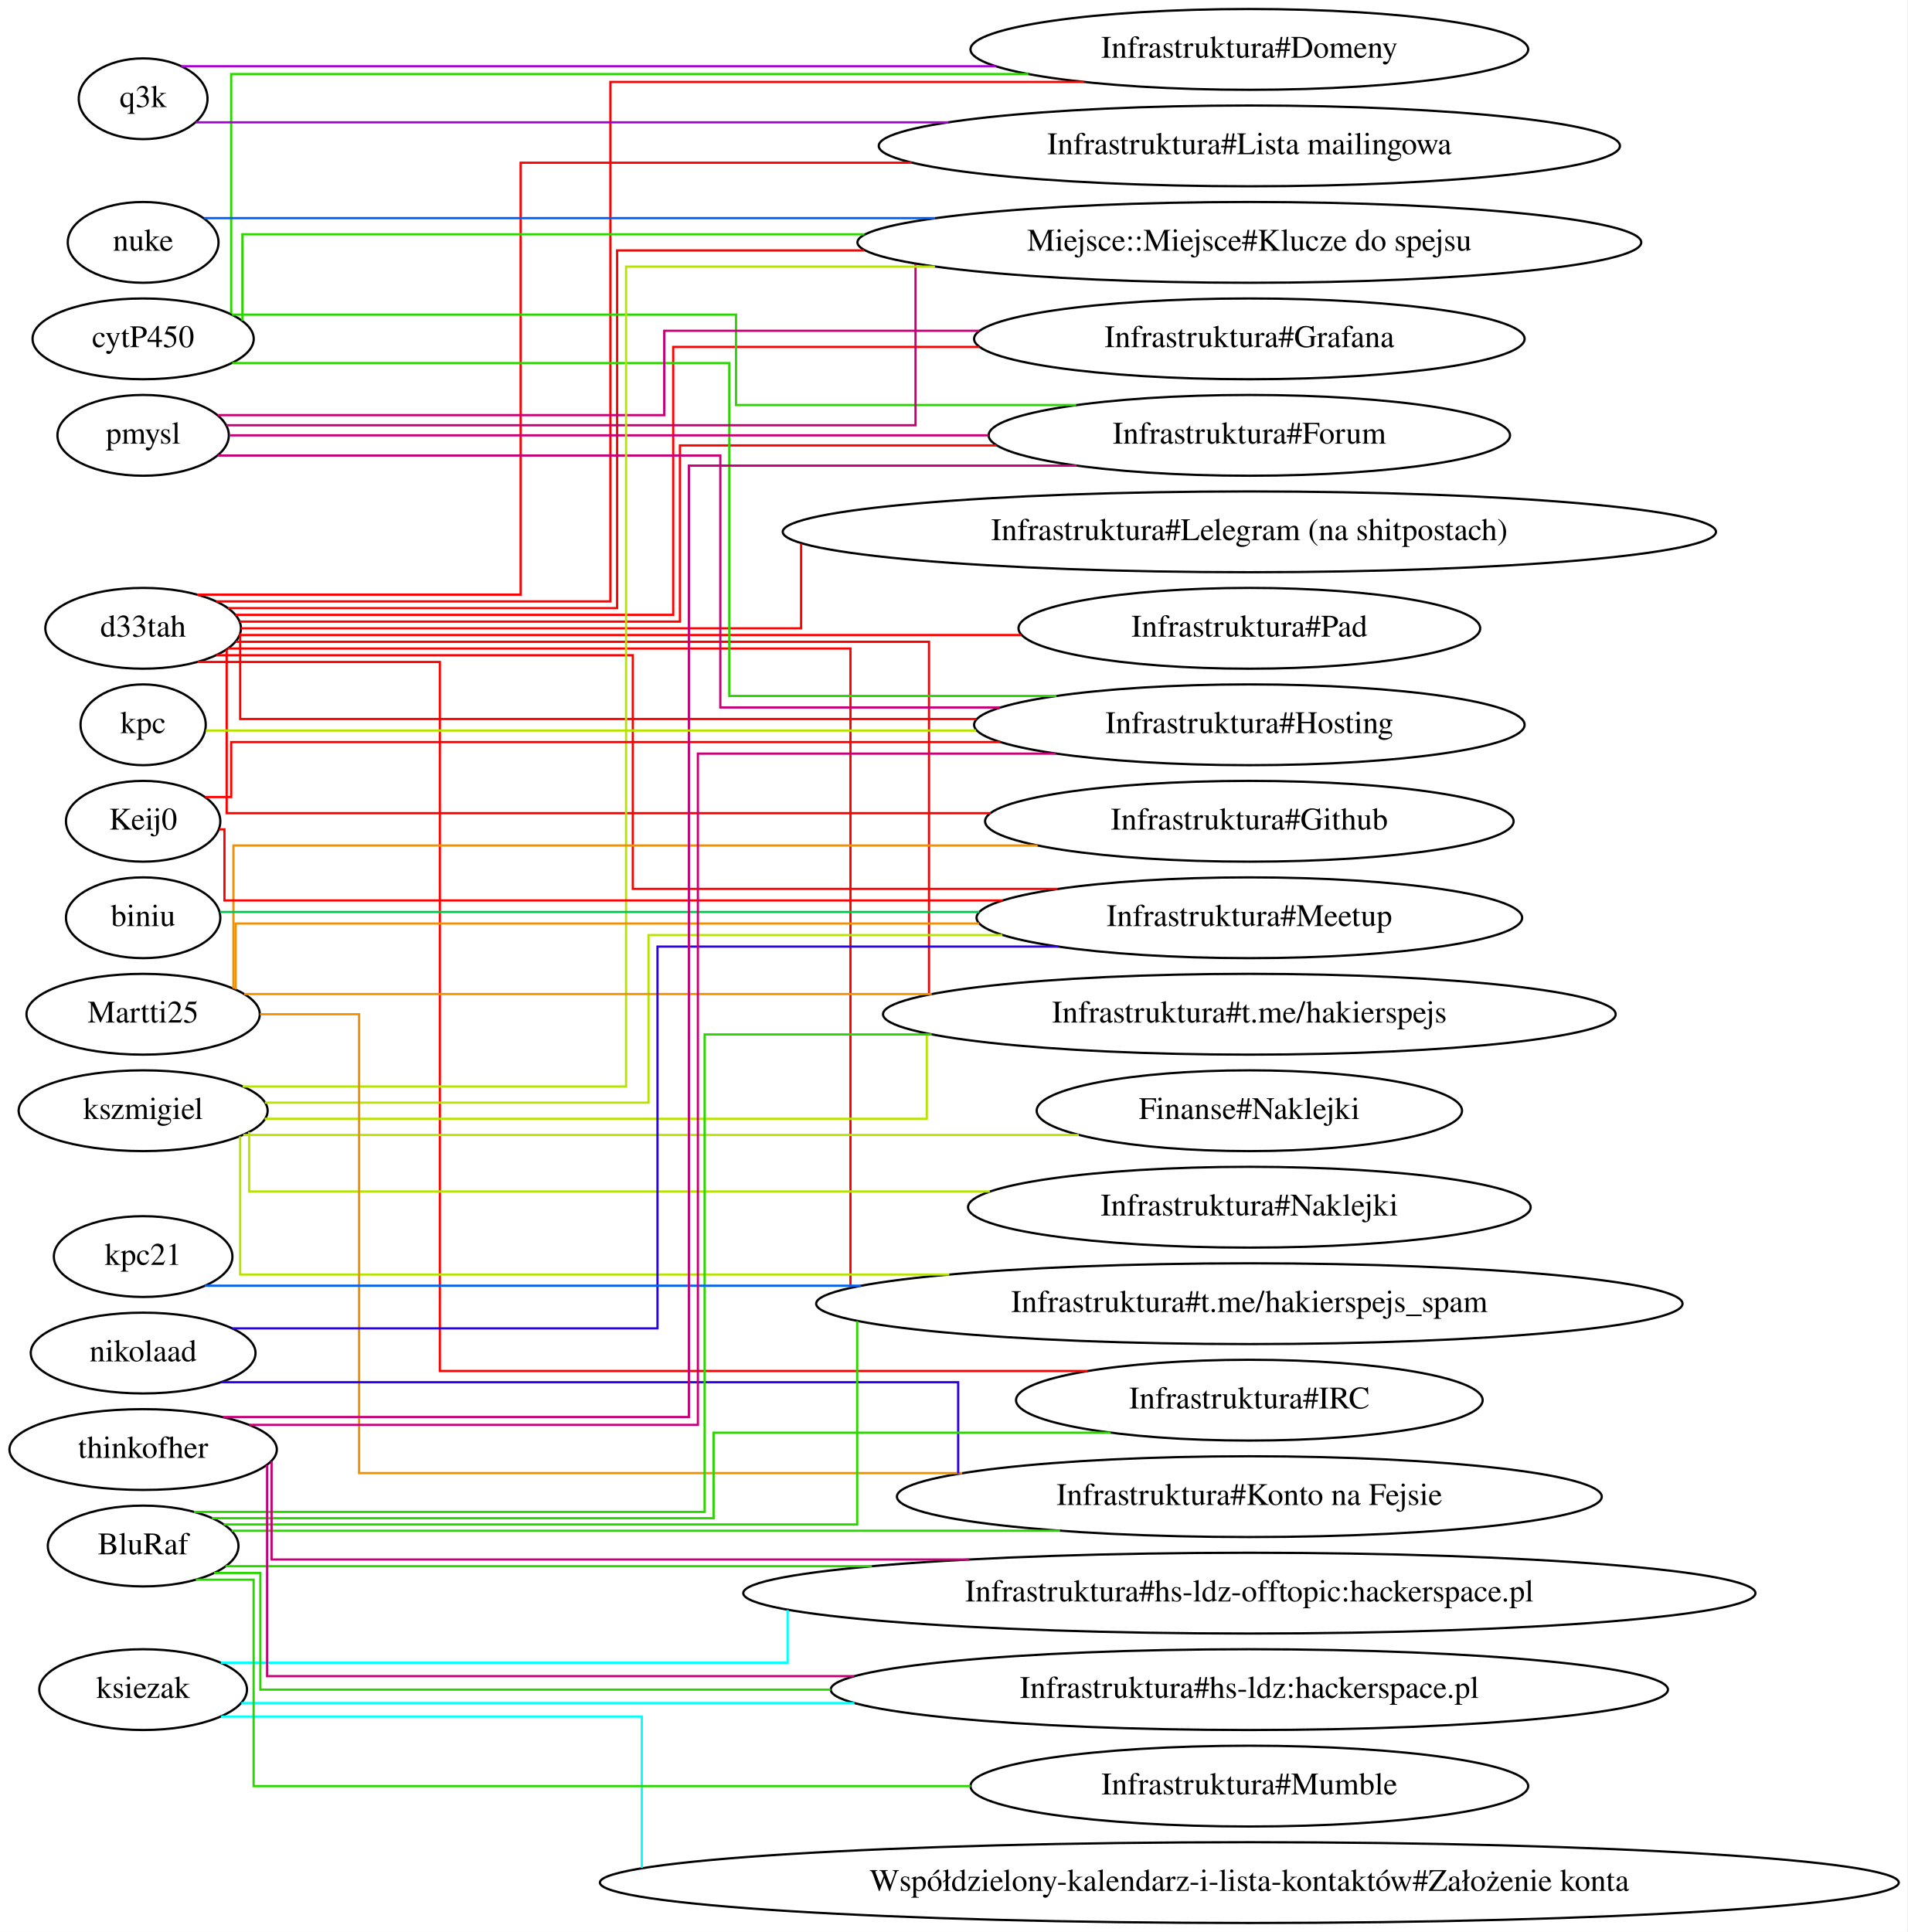
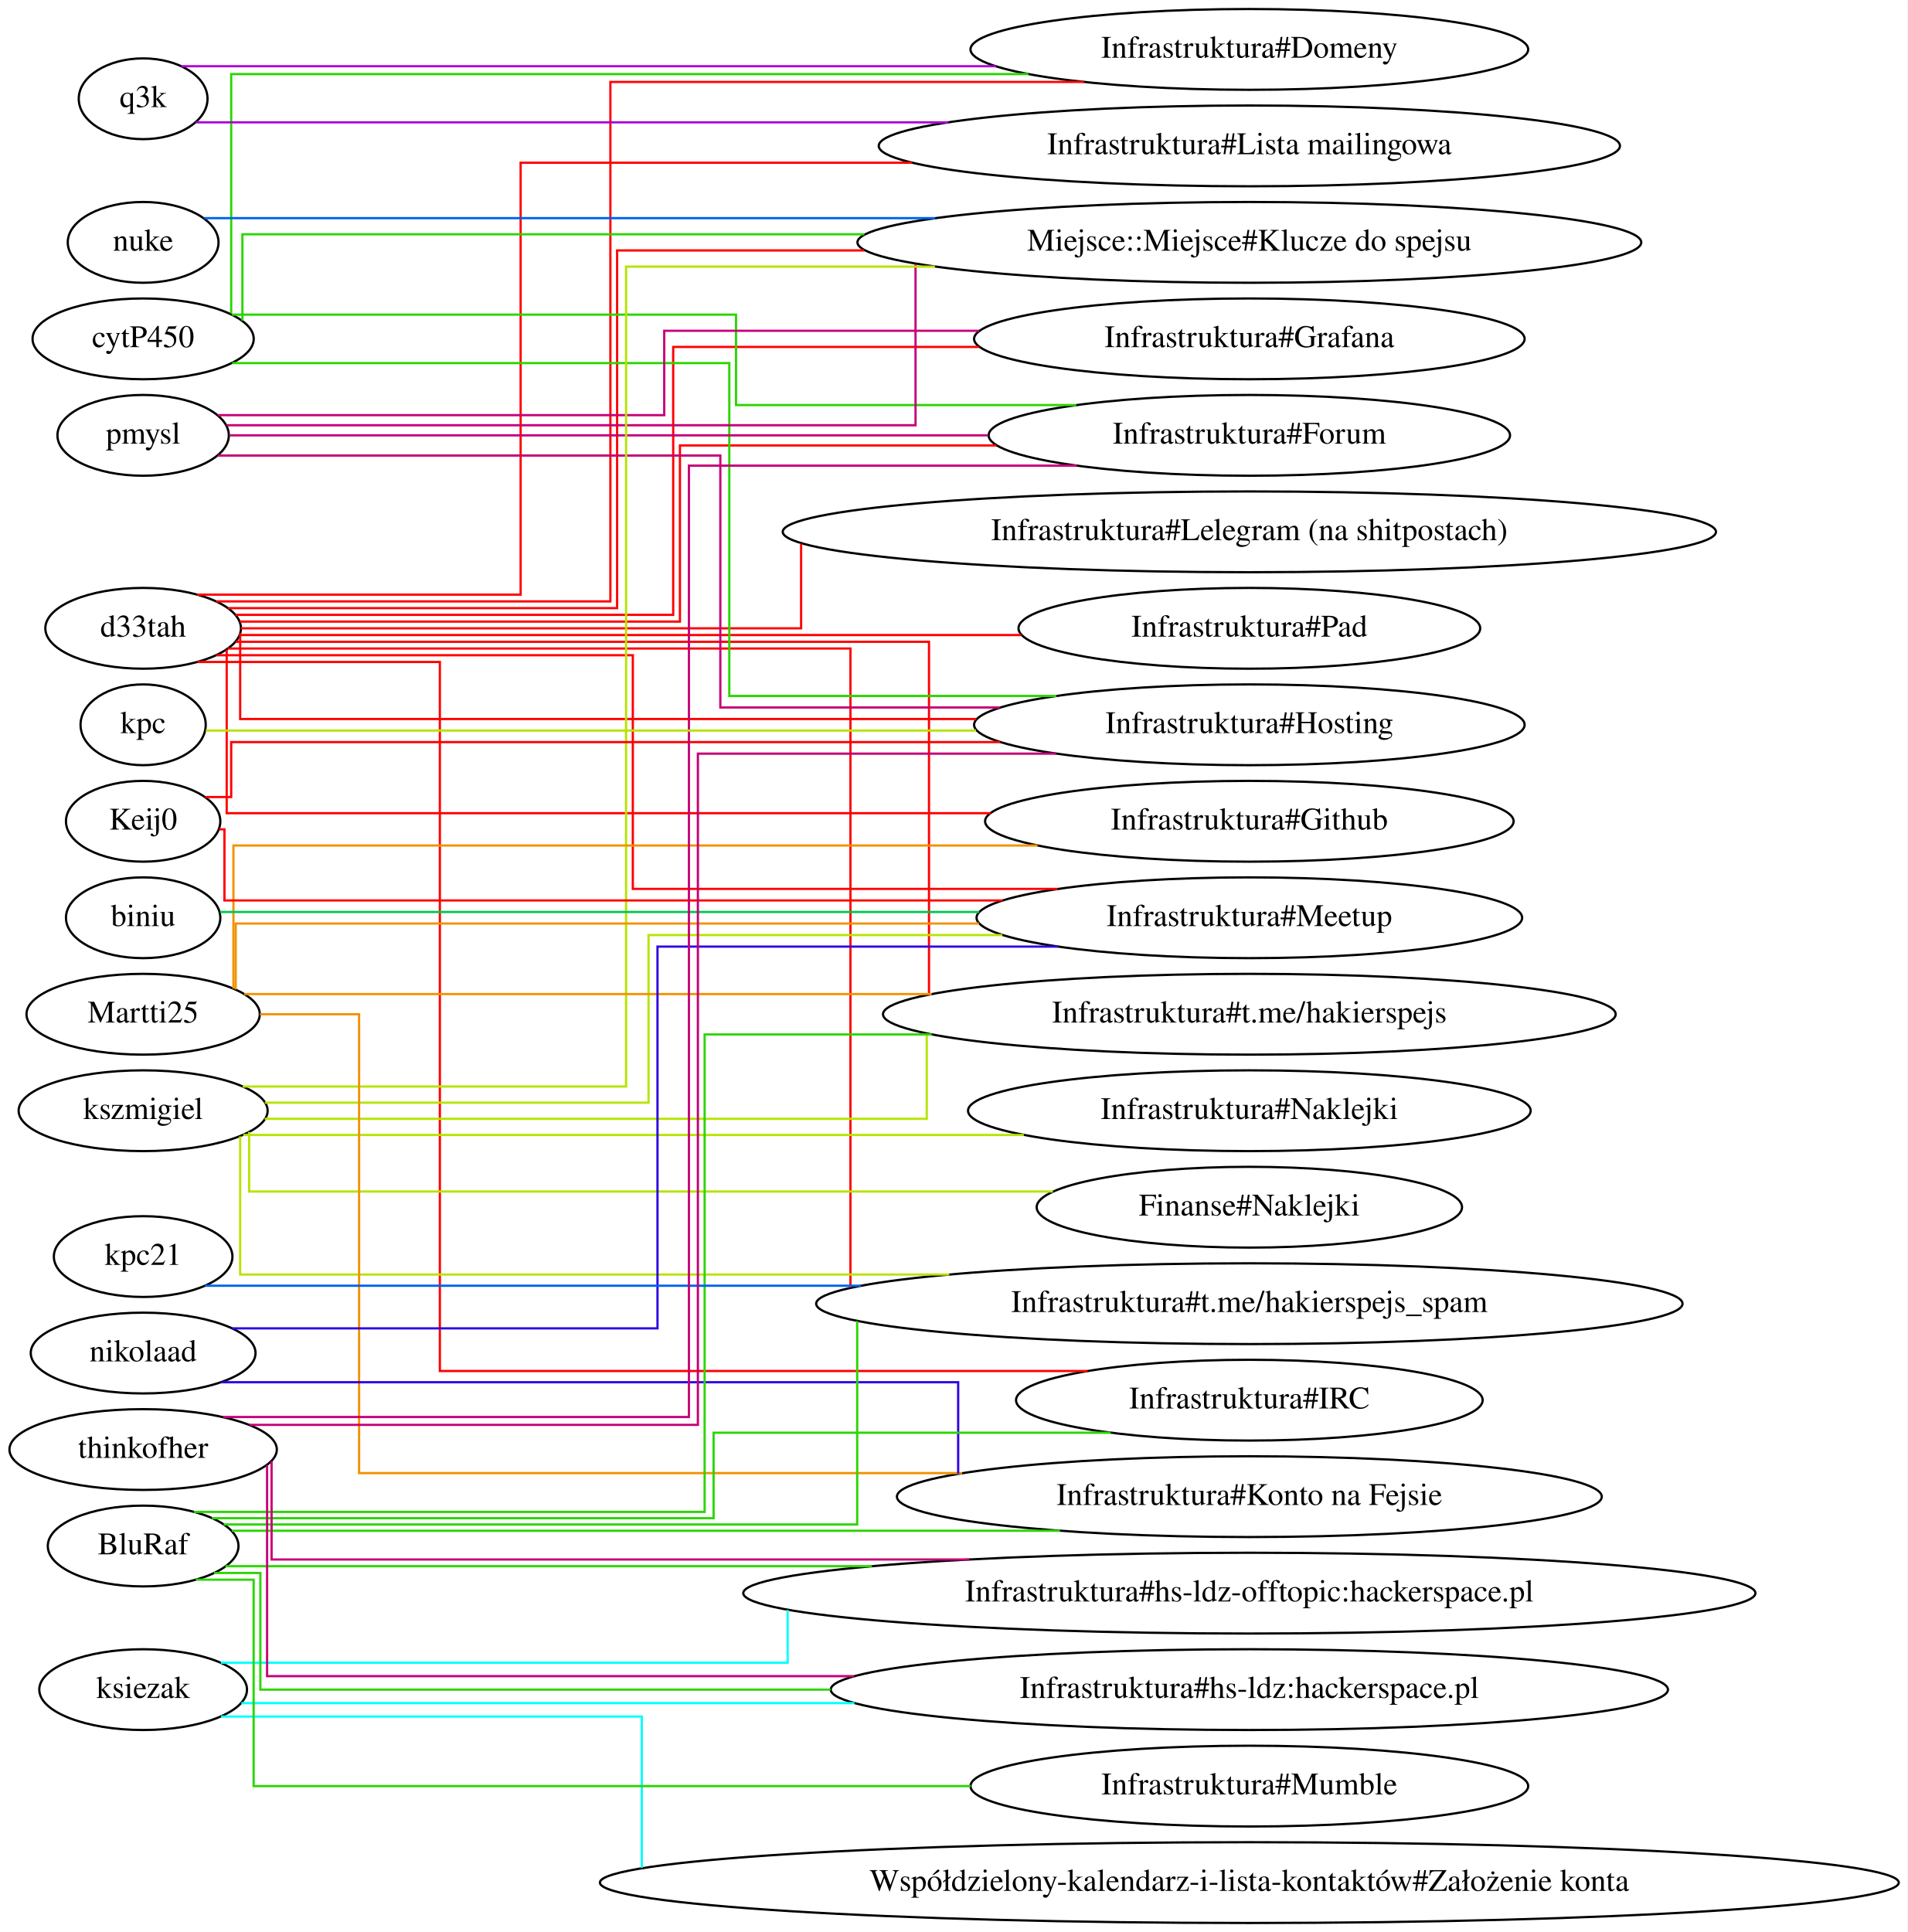
<svg xmlns="http://www.w3.org/2000/svg" width="850pt" height="861pt" viewBox="0.00 0.00 850.04 861.00">
  <g id="graph0" class="graph" transform="scale(1 1) rotate(0) translate(4 857)">
    <polygon fill="#ffffff" stroke="transparent" points="-4,4 -4,-857 846.038,-857 846.038,4 -4,4" />
    <g id="node1" class="node">
      <ellipse fill="none" stroke="#000000" cx="59.795" cy="-577" rx="43.592" ry="18" />
      <text text-anchor="middle" x="59.795" y="-573.3" font-family="Times,serif" font-size="14.00" fill="#000000">d33tah</text>
    </g>
    <g id="node2" class="node">
+       <ellipse fill="none" stroke="#000000" cx="552.814" cy="-792" rx="165.171" ry="18" />
+       <text text-anchor="middle" x="552.814" y="-788.3" font-family="Times,serif" font-size="14.00" fill="#000000">Infrastruktura#Lista mailingowa</text>
+     </g>
+     <g id="edge1" class="edge">
+       <path fill="none" stroke="#ff0000" d="M83.9,-592C130.421,-592 228.038,-592 228.038,-592 228.038,-592 228.038,-784.5 228.038,-784.5 228.038,-784.5 317.355,-784.5 402.31,-784.5" />
+     </g>
+     <g id="node3" class="node">
      <ellipse fill="none" stroke="#000000" cx="552.814" cy="-620" rx="207.963" ry="18" />
      <text text-anchor="middle" x="552.814" y="-616.3" font-family="Times,serif" font-size="14.00" fill="#000000">Infrastruktura#Lelegram (na shitpostach)</text>
    </g>
-     <g id="edge1" class="edge">
+     <g id="edge2" class="edge">
      <path fill="none" stroke="#ff0000" d="M103.379,-577C185.068,-577 353.038,-577 353.038,-577 353.038,-577 353.038,-603.245 353.038,-614.727" />
    </g>
-     <g id="node3" class="node">
-       <ellipse fill="none" stroke="#000000" cx="552.814" cy="-792" rx="165.171" ry="18" />
-       <text text-anchor="middle" x="552.814" y="-788.3" font-family="Times,serif" font-size="14.00" fill="#000000">Infrastruktura#Lista mailingowa</text>
-     </g>
-     <g id="edge2" class="edge">
-       <path fill="none" stroke="#ff0000" d="M83.9,-592C130.421,-592 228.038,-592 228.038,-592 228.038,-592 228.038,-784.5 228.038,-784.5 228.038,-784.5 317.355,-784.5 402.31,-784.5" />
-     </g>
    <g id="node4" class="node">
+       <ellipse fill="none" stroke="#000000" cx="552.814" cy="-448" rx="121.578" ry="18" />
+       <text text-anchor="middle" x="552.814" y="-444.3" font-family="Times,serif" font-size="14.00" fill="#000000">Infrastruktura#Meetup</text>
+     </g>
+     <g id="edge3" class="edge">
+       <path fill="none" stroke="#ff0000" d="M92.468,-565C153.351,-565 278.038,-565 278.038,-565 278.038,-565 278.038,-460.857 278.038,-460.857 278.038,-460.857 386.718,-460.857 467.379,-460.857" />
+     </g>
+     <g id="node5" class="node">
+       <ellipse fill="none" stroke="#000000" cx="552.814" cy="-835" rx="124.278" ry="18" />
+       <text text-anchor="middle" x="552.814" y="-831.3" font-family="Times,serif" font-size="14.00" fill="#000000">Infrastruktura#Domeny</text>
+     </g>
+     <g id="edge4" class="edge">
+       <path fill="none" stroke="#ff0000" d="M92.333,-589C150.901,-589 268.038,-589 268.038,-589 268.038,-589 268.038,-820.5 268.038,-820.5 268.038,-820.5 394.729,-820.5 479.107,-820.5" />
+     </g>
+     <g id="node6" class="node">
+       <ellipse fill="none" stroke="#000000" cx="552.814" cy="-276" rx="193.066" ry="18" />
+       <text text-anchor="middle" x="552.814" y="-272.3" font-family="Times,serif" font-size="14.00" fill="#000000">Infrastruktura#t.me/hakierspejs_spam</text>
+     </g>
+     <g id="edge5" class="edge">
+       <path fill="none" stroke="#ff0000" d="M97.507,-568C181.183,-568 375.038,-568 375.038,-568 375.038,-568 375.038,-328.184 375.038,-283.218" />
+     </g>
+     <g id="node7" class="node">
      <ellipse fill="none" stroke="#000000" cx="552.814" cy="-749" rx="174.669" ry="18" />
      <text text-anchor="middle" x="552.814" y="-745.3" font-family="Times,serif" font-size="14.00" fill="#000000">Miejsce::Miejsce#Klucze do spejsu</text>
    </g>
-     <g id="edge3" class="edge">
+     <g id="edge6" class="edge">
      <path fill="none" stroke="#ff0000" d="M97.561,-586C158.322,-586 271.038,-586 271.038,-586 271.038,-586 271.038,-745.4 271.038,-745.4 271.038,-745.4 322.356,-745.4 381.19,-745.4" />
    </g>
-     <g id="node5" class="node">
-       <ellipse fill="none" stroke="#000000" cx="552.814" cy="-448" rx="121.578" ry="18" />
-       <text text-anchor="middle" x="552.814" y="-444.3" font-family="Times,serif" font-size="14.00" fill="#000000">Infrastruktura#Meetup</text>
-     </g>
-     <g id="edge4" class="edge">
-       <path fill="none" stroke="#ff0000" d="M92.468,-565C153.351,-565 278.038,-565 278.038,-565 278.038,-565 278.038,-460.857 278.038,-460.857 278.038,-460.857 386.718,-460.857 467.379,-460.857" />
-     </g>
-     <g id="node6" class="node">
+     <g id="node8" class="node">
+       <ellipse fill="none" stroke="#000000" cx="552.814" cy="-663" rx="116.18" ry="18" />
+       <text text-anchor="middle" x="552.814" y="-659.3" font-family="Times,serif" font-size="14.00" fill="#000000">Infrastruktura#Forum</text>
+     </g>
+     <g id="edge7" class="edge">
+       <path fill="none" stroke="#ff0000" d="M102.843,-580C171.723,-580 299.038,-580 299.038,-580 299.038,-580 299.038,-658.5 299.038,-658.5 299.038,-658.5 372.249,-658.5 440.026,-658.5" />
+     </g>
+     <g id="node9" class="node">
+       <ellipse fill="none" stroke="#000000" cx="552.814" cy="-706" rx="122.678" ry="18" />
+       <text text-anchor="middle" x="552.814" y="-702.3" font-family="Times,serif" font-size="14.00" fill="#000000">Infrastruktura#Grafana</text>
+     </g>
+     <g id="edge8" class="edge">
+       <path fill="none" stroke="#ff0000" d="M100.945,-583C168.63,-583 296.038,-583 296.038,-583 296.038,-583 296.038,-702.4 296.038,-702.4 296.038,-702.4 365.606,-702.4 432.32,-702.4" />
+     </g>
+     <g id="node10" class="node">
+       <ellipse fill="none" stroke="#000000" cx="552.814" cy="-405" rx="163.271" ry="18" />
+       <text text-anchor="middle" x="552.814" y="-401.3" font-family="Times,serif" font-size="14.00" fill="#000000">Infrastruktura#t.me/hakierspejs</text>
+     </g>
+     <g id="edge9" class="edge">
+       <path fill="none" stroke="#ff0000" d="M101.002,-571C193.586,-571 410.038,-571 410.038,-571 410.038,-571 410.038,-448.405 410.038,-413.925" />
+     </g>
+     <g id="node11" class="node">
+       <ellipse fill="none" stroke="#000000" cx="552.814" cy="-534" rx="122.678" ry="18" />
+       <text text-anchor="middle" x="552.814" y="-530.3" font-family="Times,serif" font-size="14.00" fill="#000000">Infrastruktura#Hosting</text>
+     </g>
+     <g id="edge10" class="edge">
+       <path fill="none" stroke="#ff0000" d="M103.038,-574.826C103.038,-566.429 103.038,-536.571 103.038,-536.571 103.038,-536.571 297.895,-536.571 431.098,-536.571" />
+     </g>
+     <g id="node12" class="node">
      <ellipse fill="none" stroke="#000000" cx="552.814" cy="-491" rx="117.779" ry="18" />
      <text text-anchor="middle" x="552.814" y="-487.3" font-family="Times,serif" font-size="14.00" fill="#000000">Infrastruktura#Github</text>
    </g>
-     <g id="edge5" class="edge">
+     <g id="edge11" class="edge">
      <path fill="none" stroke="#ff0000" d="M97.038,-567.548C97.038,-545.904 97.038,-494.6 97.038,-494.6 97.038,-494.6 302.484,-494.6 437.508,-494.6" />
    </g>
-     <g id="node7" class="node">
-       <ellipse fill="none" stroke="#000000" cx="552.814" cy="-405" rx="163.271" ry="18" />
-       <text text-anchor="middle" x="552.814" y="-401.3" font-family="Times,serif" font-size="14.00" fill="#000000">Infrastruktura#t.me/hakierspejs</text>
-     </g>
-     <g id="edge6" class="edge">
-       <path fill="none" stroke="#ff0000" d="M101.002,-571C193.586,-571 410.038,-571 410.038,-571 410.038,-571 410.038,-448.405 410.038,-413.925" />
-     </g>
-     <g id="node8" class="node">
-       <ellipse fill="none" stroke="#000000" cx="552.814" cy="-835" rx="124.278" ry="18" />
-       <text text-anchor="middle" x="552.814" y="-831.3" font-family="Times,serif" font-size="14.00" fill="#000000">Infrastruktura#Domeny</text>
-     </g>
-     <g id="edge7" class="edge">
-       <path fill="none" stroke="#ff0000" d="M92.333,-589C150.901,-589 268.038,-589 268.038,-589 268.038,-589 268.038,-820.5 268.038,-820.5 268.038,-820.5 394.729,-820.5 479.107,-820.5" />
-     </g>
-     <g id="node9" class="node">
-       <ellipse fill="none" stroke="#000000" cx="552.814" cy="-276" rx="193.066" ry="18" />
-       <text text-anchor="middle" x="552.814" y="-272.3" font-family="Times,serif" font-size="14.00" fill="#000000">Infrastruktura#t.me/hakierspejs_spam</text>
-     </g>
-     <g id="edge8" class="edge">
-       <path fill="none" stroke="#ff0000" d="M97.507,-568C181.183,-568 375.038,-568 375.038,-568 375.038,-568 375.038,-328.184 375.038,-283.218" />
-     </g>
-     <g id="node10" class="node">
-       <ellipse fill="none" stroke="#000000" cx="552.814" cy="-706" rx="122.678" ry="18" />
-       <text text-anchor="middle" x="552.814" y="-702.3" font-family="Times,serif" font-size="14.00" fill="#000000">Infrastruktura#Grafana</text>
-     </g>
-     <g id="edge9" class="edge">
-       <path fill="none" stroke="#ff0000" d="M100.945,-583C168.63,-583 296.038,-583 296.038,-583 296.038,-583 296.038,-702.4 296.038,-702.4 296.038,-702.4 365.606,-702.4 432.32,-702.4" />
-     </g>
-     <g id="node11" class="node">
-       <ellipse fill="none" stroke="#000000" cx="552.814" cy="-663" rx="116.18" ry="18" />
-       <text text-anchor="middle" x="552.814" y="-659.3" font-family="Times,serif" font-size="14.00" fill="#000000">Infrastruktura#Forum</text>
-     </g>
-     <g id="edge10" class="edge">
-       <path fill="none" stroke="#ff0000" d="M102.843,-580C171.723,-580 299.038,-580 299.038,-580 299.038,-580 299.038,-658.5 299.038,-658.5 299.038,-658.5 372.249,-658.5 440.026,-658.5" />
-     </g>
-     <g id="node12" class="node">
-       <ellipse fill="none" stroke="#000000" cx="552.814" cy="-534" rx="122.678" ry="18" />
-       <text text-anchor="middle" x="552.814" y="-530.3" font-family="Times,serif" font-size="14.00" fill="#000000">Infrastruktura#Hosting</text>
-     </g>
-     <g id="edge11" class="edge">
-       <path fill="none" stroke="#ff0000" d="M103.038,-574.826C103.038,-566.429 103.038,-536.571 103.038,-536.571 103.038,-536.571 297.895,-536.571 431.098,-536.571" />
-     </g>
    <g id="node13" class="node">
+       <ellipse fill="none" stroke="#000000" cx="552.814" cy="-577" rx="102.882" ry="18" />
+       <text text-anchor="middle" x="552.814" y="-573.3" font-family="Times,serif" font-size="14.00" fill="#000000">Infrastruktura#Pad</text>
+     </g>
+     <g id="edge12" class="edge">
+       <path fill="none" stroke="#ff0000" d="M103.115,-574C180.421,-574 344.06,-574 451.161,-574" />
+     </g>
+     <g id="node14" class="node">
      <ellipse fill="none" stroke="#000000" cx="552.814" cy="-233" rx="103.981" ry="18" />
      <text text-anchor="middle" x="552.814" y="-229.3" font-family="Times,serif" font-size="14.00" fill="#000000">Infrastruktura#IRC</text>
    </g>
-     <g id="edge12" class="edge">
+     <g id="edge13" class="edge">
      <path fill="none" stroke="#ff0000" d="M84.05,-562C122.228,-562 192.038,-562 192.038,-562 192.038,-562 192.038,-246 192.038,-246 192.038,-246 375.389,-246 480.673,-246" />
-     </g>
-     <g id="node14" class="node">
-       <ellipse fill="none" stroke="#000000" cx="552.814" cy="-577" rx="102.882" ry="18" />
-       <text text-anchor="middle" x="552.814" y="-573.3" font-family="Times,serif" font-size="14.00" fill="#000000">Infrastruktura#Pad</text>
-     </g>
-     <g id="edge13" class="edge">
-       <path fill="none" stroke="#ff0000" d="M103.115,-574C180.421,-574 344.06,-574 451.161,-574" />
    </g>
    <g id="node15" class="node">
      <ellipse fill="none" stroke="#000000" cx="59.795" cy="-706" rx="49.291" ry="18" />
      <text text-anchor="middle" x="59.795" y="-702.3" font-family="Times,serif" font-size="14.00" fill="#000000">cytP450</text>
    </g>
    <g id="edge17" class="edge">
+       <path fill="none" stroke="#2bd500" d="M99.038,-717.314C99.038,-746.849 99.038,-824 99.038,-824 99.038,-824 320.892,-824 454.351,-824" />
+     </g>
+     <g id="edge15" class="edge">
      <path fill="none" stroke="#2bd500" d="M104.038,-714.117C104.038,-727.468 104.038,-752.6 104.038,-752.6 104.038,-752.6 254.539,-752.6 381.23,-752.6" />
    </g>
    <g id="edge16" class="edge">
-       <path fill="none" stroke="#2bd500" d="M99.038,-717.314C99.038,-746.849 99.038,-824 99.038,-824 99.038,-824 320.892,-824 454.351,-824" />
+       <path fill="none" stroke="#2bd500" d="M99.355,-716.8C173.07,-716.8 324.038,-716.8 324.038,-716.8 324.038,-716.8 324.038,-676.5 324.038,-676.5 324.038,-676.5 409.264,-676.5 475.68,-676.5" />
    </g>
    <g id="edge14" class="edge">
-       <path fill="none" stroke="#2bd500" d="M99.355,-716.8C173.07,-716.8 324.038,-716.8 324.038,-716.8 324.038,-716.8 324.038,-676.5 324.038,-676.5 324.038,-676.5 409.264,-676.5 475.68,-676.5" />
-     </g>
-     <g id="edge15" class="edge">
      <path fill="none" stroke="#2bd500" d="M99.472,-695.2C172.554,-695.2 321.038,-695.2 321.038,-695.2 321.038,-695.2 321.038,-546.857 321.038,-546.857 321.038,-546.857 400.877,-546.857 466.838,-546.857" />
    </g>
    <g id="node16" class="node">
      <ellipse fill="none" stroke="#000000" cx="59.795" cy="-749" rx="33.595" ry="18" />
      <text text-anchor="middle" x="59.795" y="-745.3" font-family="Times,serif" font-size="14.00" fill="#000000">nuke</text>
    </g>
    <g id="edge18" class="edge">
      <path fill="none" stroke="#0061f2" d="M87.004,-759.8C147.968,-759.8 299.076,-759.8 412.776,-759.8" />
    </g>
    <g id="node17" class="node">
      <ellipse fill="none" stroke="#000000" cx="59.795" cy="-663" rx="38.194" ry="18" />
      <text text-anchor="middle" x="59.795" y="-659.3" font-family="Times,serif" font-size="14.00" fill="#000000">pmysl</text>
    </g>
+     <g id="edge20" class="edge">
+       <path fill="none" stroke="#c60077" d="M96.962,-667.5C185.976,-667.5 404.038,-667.5 404.038,-667.5 404.038,-667.5 404.038,-717.742 404.038,-739.331" />
+     </g>
+     <g id="edge22" class="edge">
+       <path fill="none" stroke="#c60077" d="M98.481,-663C170.384,-663 327.208,-663 436.361,-663" />
+     </g>
    <g id="edge21" class="edge">
-       <path fill="none" stroke="#c60077" d="M96.962,-667.5C185.976,-667.5 404.038,-667.5 404.038,-667.5 404.038,-667.5 404.038,-717.742 404.038,-739.331" />
-     </g>
-     <g id="edge22" class="edge">
      <path fill="none" stroke="#c60077" d="M93.07,-672C157.287,-672 292.038,-672 292.038,-672 292.038,-672 292.038,-709.6 292.038,-709.6 292.038,-709.6 364.021,-709.6 432.349,-709.6" />
    </g>
    <g id="edge19" class="edge">
-       <path fill="none" stroke="#c60077" d="M98.481,-663C170.384,-663 327.208,-663 436.361,-663" />
-     </g>
-     <g id="edge20" class="edge">
      <path fill="none" stroke="#c60077" d="M93.161,-654C162.765,-654 317.038,-654 317.038,-654 317.038,-654 317.038,-541.714 317.038,-541.714 317.038,-541.714 380.438,-541.714 441.485,-541.714" />
    </g>
    <g id="node18" class="node">
      <ellipse fill="none" stroke="#000000" cx="59.795" cy="-362" rx="55.491" ry="18" />
      <text text-anchor="middle" x="59.795" y="-358.3" font-family="Times,serif" font-size="14.00" fill="#000000">kszmigiel</text>
    </g>
    <g id="edge24" class="edge">
+       <path fill="none" stroke="#b6e400" d="M114.033,-365.6C180.682,-365.6 285.038,-365.6 285.038,-365.6 285.038,-365.6 285.038,-440.286 285.038,-440.286 285.038,-440.286 368.884,-440.286 442.74,-440.286" />
+     </g>
+     <g id="edge25" class="edge">
+       <path fill="none" stroke="#b6e400" d="M103.038,-350.594C103.038,-330.062 103.038,-289 103.038,-289 103.038,-289 286.502,-289 419.084,-289" />
+     </g>
+     <g id="edge26" class="edge">
      <path fill="none" stroke="#b6e400" d="M104.132,-372.8C167.142,-372.8 275.038,-372.8 275.038,-372.8 275.038,-372.8 275.038,-738.2 275.038,-738.2 275.038,-738.2 343.671,-738.2 412.705,-738.2" />
    </g>
-     <g id="edge25" class="edge">
-       <path fill="none" stroke="#b6e400" d="M114.033,-365.6C180.682,-365.6 285.038,-365.6 285.038,-365.6 285.038,-365.6 285.038,-440.286 285.038,-440.286 285.038,-440.286 368.884,-440.286 442.74,-440.286" />
-     </g>
-     <g id="edge26" class="edge">
+     <g id="edge27" class="edge">
      <path fill="none" stroke="#b6e400" d="M113.981,-358.4C212.077,-358.4 409.038,-358.4 409.038,-358.4 409.038,-358.4 409.038,-383 409.038,-396.453" />
    </g>
+     <g id="node19" class="node">
+       <ellipse fill="none" stroke="#000000" cx="552.814" cy="-362" rx="125.378" ry="18" />
+       <text text-anchor="middle" x="552.814" y="-358.3" font-family="Times,serif" font-size="14.00" fill="#000000">Infrastruktura#Naklejki</text>
+     </g>
+     <g id="edge23" class="edge">
+       <path fill="none" stroke="#b6e400" d="M104.416,-351.2C182.519,-351.2 345.804,-351.2 452.286,-351.2" />
+     </g>
+     <g id="node20" class="node">
+       <ellipse fill="none" stroke="#000000" cx="552.814" cy="-319" rx="94.783" ry="18" />
+       <text text-anchor="middle" x="552.814" y="-315.3" font-family="Times,serif" font-size="14.00" fill="#000000">Finanse#Naklejki</text>
+     </g>
    <g id="edge28" class="edge">
-       <path fill="none" stroke="#b6e400" d="M103.038,-350.594C103.038,-330.062 103.038,-289 103.038,-289 103.038,-289 286.502,-289 419.084,-289" />
-     </g>
-     <g id="node19" class="node">
-       <ellipse fill="none" stroke="#000000" cx="552.814" cy="-362" rx="94.783" ry="18" />
-       <text text-anchor="middle" x="552.814" y="-358.3" font-family="Times,serif" font-size="14.00" fill="#000000">Finanse#Naklejki</text>
-     </g>
-     <g id="edge23" class="edge">
-       <path fill="none" stroke="#b6e400" d="M104.416,-351.2C188.8,-351.2 372.62,-351.2 476.801,-351.2" />
-     </g>
-     <g id="node20" class="node">
-       <ellipse fill="none" stroke="#000000" cx="552.814" cy="-319" rx="125.378" ry="18" />
-       <text text-anchor="middle" x="552.814" y="-315.3" font-family="Times,serif" font-size="14.00" fill="#000000">Infrastruktura#Naklejki</text>
-     </g>
-     <g id="edge27" class="edge">
-       <path fill="none" stroke="#b6e400" d="M107.038,-352.541C107.038,-341.875 107.038,-326 107.038,-326 107.038,-326 305.064,-326 437.146,-326" />
+       <path fill="none" stroke="#b6e400" d="M107.038,-352.541C107.038,-341.875 107.038,-326 107.038,-326 107.038,-326 335.453,-326 465.275,-326" />
    </g>
    <g id="node21" class="node">
      <ellipse fill="none" stroke="#000000" cx="59.795" cy="-104" rx="46.292" ry="18" />
      <text text-anchor="middle" x="59.795" y="-100.3" font-family="Times,serif" font-size="14.00" fill="#000000">ksiezak</text>
    </g>
    <g id="node22" class="node">
      <ellipse fill="none" stroke="#000000" cx="552.814" cy="-147" rx="225.56" ry="18" />
      <text text-anchor="middle" x="552.814" y="-143.3" font-family="Times,serif" font-size="14.00" fill="#000000">Infrastruktura#hs-ldz-offtopic:hackerspace.pl</text>
    </g>
    <g id="edge29" class="edge">
      <path fill="none" stroke="#00ffff" d="M94.443,-116C170.841,-116 347.038,-116 347.038,-116 347.038,-116 347.038,-130.321 347.038,-139.496" />
    </g>
    <g id="node23" class="node">
      <ellipse fill="none" stroke="#000000" cx="552.814" cy="-18" rx="289.449" ry="18" />
      <text text-anchor="middle" x="552.814" y="-14.3" font-family="Times,serif" font-size="14.00" fill="#000000">Współdzielony-kalendarz-i-lista-kontaktów#Założenie konta</text>
    </g>
    <g id="edge30" class="edge">
      <path fill="none" stroke="#00ffff" d="M94.52,-92C157.026,-92 282.038,-92 282.038,-92 282.038,-92 282.038,-42.678 282.038,-24.567" />
    </g>
    <g id="node24" class="node">
      <ellipse fill="none" stroke="#000000" cx="552.814" cy="-104" rx="186.567" ry="18" />
      <text text-anchor="middle" x="552.814" y="-100.3" font-family="Times,serif" font-size="14.00" fill="#000000">Infrastruktura#hs-ldz:hackerspace.pl</text>
    </g>
    <g id="edge31" class="edge">
      <path fill="none" stroke="#00ffff" d="M103.547,-98C164.584,-98 278.833,-98 376.84,-98" />
    </g>
    <g id="node25" class="node">
      <ellipse fill="none" stroke="#000000" cx="59.795" cy="-813" rx="28.695" ry="18" />
      <text text-anchor="middle" x="59.795" y="-809.3" font-family="Times,serif" font-size="14.00" fill="#000000">q3k</text>
    </g>
    <g id="edge32" class="edge">
      <path fill="none" stroke="#ab00d5" d="M83.242,-802.5C142.518,-802.5 301.936,-802.5 418.633,-802.5" />
    </g>
    <g id="edge33" class="edge">
      <path fill="none" stroke="#ab00d5" d="M76.766,-827.5C133.192,-827.5 317.839,-827.5 439.891,-827.5" />
    </g>
    <g id="node26" class="node">
      <ellipse fill="none" stroke="#000000" cx="59.795" cy="-405" rx="51.991" ry="18" />
      <text text-anchor="middle" x="59.795" y="-401.3" font-family="Times,serif" font-size="14.00" fill="#000000">Martti25</text>
    </g>
    <g id="edge36" class="edge">
      <path fill="none" stroke="#f29100" d="M101.038,-416.047C101.038,-428.017 101.038,-445.429 101.038,-445.429 101.038,-445.429 298.508,-445.429 432.34,-445.429" />
    </g>
    <g id="edge37" class="edge">
+       <path fill="none" stroke="#f29100" d="M104.854,-414C173.611,-414 307.651,-414 411.268,-414" />
+     </g>
+     <g id="edge34" class="edge">
      <path fill="none" stroke="#f29100" d="M100.038,-416.421C100.038,-437.458 100.038,-480.2 100.038,-480.2 100.038,-480.2 325.753,-480.2 458.448,-480.2" />
-     </g>
-     <g id="edge35" class="edge">
-       <path fill="none" stroke="#f29100" d="M104.854,-414C173.611,-414 307.651,-414 411.268,-414" />
    </g>
    <g id="node27" class="node">
      <ellipse fill="none" stroke="#000000" cx="552.814" cy="-190" rx="157.072" ry="18" />
      <text text-anchor="middle" x="552.814" y="-186.3" font-family="Times,serif" font-size="14.00" fill="#000000">Infrastruktura#Konto na Fejsie</text>
    </g>
-     <g id="edge34" class="edge">
+     <g id="edge35" class="edge">
      <path fill="none" stroke="#f29100" d="M111.86,-405C134.537,-405 156.038,-405 156.038,-405 156.038,-405 156.038,-200.5 156.038,-200.5 156.038,-200.5 308.857,-200.5 424.814,-200.5" />
    </g>
    <g id="node28" class="node">
      <ellipse fill="none" stroke="#000000" cx="59.795" cy="-448" rx="34.394" ry="18" />
      <text text-anchor="middle" x="59.795" y="-444.3" font-family="Times,serif" font-size="14.00" fill="#000000">biniu</text>
    </g>
    <g id="edge38" class="edge">
      <path fill="none" stroke="#00c64f" d="M94.071,-450.571C162.967,-450.571 321.146,-450.571 432.413,-450.571" />
    </g>
    <g id="node29" class="node">
      <ellipse fill="none" stroke="#000000" cx="59.795" cy="-254" rx="50.091" ry="18" />
      <text text-anchor="middle" x="59.795" y="-250.3" font-family="Times,serif" font-size="14.00" fill="#000000">nikolaad</text>
    </g>
+     <g id="edge39" class="edge">
+       <path fill="none" stroke="#2e00e4" d="M99.464,-265C165.077,-265 289.038,-265 289.038,-265 289.038,-265 289.038,-435.143 289.038,-435.143 289.038,-435.143 390.472,-435.143 467.538,-435.143" />
+     </g>
    <g id="edge40" class="edge">
-       <path fill="none" stroke="#2e00e4" d="M99.464,-265C165.077,-265 289.038,-265 289.038,-265 289.038,-265 289.038,-435.143 289.038,-435.143 289.038,-435.143 390.472,-435.143 467.538,-435.143" />
-     </g>
-     <g id="edge39" class="edge">
      <path fill="none" stroke="#2e00e4" d="M94.624,-241C185.541,-241 423.038,-241 423.038,-241 423.038,-241 423.038,-215.223 423.038,-200.321" />
    </g>
    <g id="node30" class="node">
      <ellipse fill="none" stroke="#000000" cx="59.795" cy="-491" rx="34.394" ry="18" />
      <text text-anchor="middle" x="59.795" y="-487.3" font-family="Times,serif" font-size="14.00" fill="#000000">Keij0</text>
    </g>
    <g id="edge42" class="edge">
      <path fill="none" stroke="#ff0000" d="M93.66,-487.4C95.153,-487.4 96.038,-487.4 96.038,-487.4 96.038,-487.4 96.038,-455.714 96.038,-455.714 96.038,-455.714 307.664,-455.714 442.823,-455.714" />
    </g>
    <g id="edge41" class="edge">
      <path fill="none" stroke="#ff0000" d="M87.476,-501.8C93.97,-501.8 99.038,-501.8 99.038,-501.8 99.038,-501.8 99.038,-526.286 99.038,-526.286 99.038,-526.286 307.468,-526.286 441.808,-526.286" />
    </g>
    <g id="node31" class="node">
      <ellipse fill="none" stroke="#000000" cx="59.795" cy="-168" rx="42.494" ry="18" />
      <text text-anchor="middle" x="59.795" y="-164.3" font-family="Times,serif" font-size="14.00" fill="#000000">BluRaf</text>
    </g>
+     <g id="edge44" class="edge">
+       <path fill="none" stroke="#2bd500" d="M95.683,-177.6C178.911,-177.6 378.038,-177.6 378.038,-177.6 378.038,-177.6 378.038,-245.082 378.038,-268.279" />
+     </g>
+     <g id="edge48" class="edge">
+       <path fill="none" stroke="#2bd500" d="M82.444,-183.2C144.043,-183.2 310.038,-183.2 310.038,-183.2 310.038,-183.2 310.038,-396 310.038,-396 310.038,-396 357.97,-396 411.239,-396" />
+     </g>
+     <g id="edge49" class="edge">
+       <path fill="none" stroke="#2bd500" d="M90.462,-180.4C158.083,-180.4 314.038,-180.4 314.038,-180.4 314.038,-180.4 314.038,-218.5 314.038,-218.5 314.038,-218.5 420.264,-218.5 491.012,-218.5" />
+     </g>
    <g id="edge45" class="edge">
-       <path fill="none" stroke="#2bd500" d="M82.444,-183.2C144.043,-183.2 310.038,-183.2 310.038,-183.2 310.038,-183.2 310.038,-396 310.038,-396 310.038,-396 357.97,-396 411.239,-396" />
+       <path fill="none" stroke="#2bd500" d="M96.448,-159C156.869,-159 281.005,-159 384.574,-159" />
    </g>
    <g id="edge46" class="edge">
-       <path fill="none" stroke="#2bd500" d="M95.683,-177.6C178.911,-177.6 378.038,-177.6 378.038,-177.6 378.038,-177.6 378.038,-245.082 378.038,-268.279" />
-     </g>
-     <g id="edge48" class="edge">
-       <path fill="none" stroke="#2bd500" d="M90.462,-180.4C158.083,-180.4 314.038,-180.4 314.038,-180.4 314.038,-180.4 314.038,-218.5 314.038,-218.5 314.038,-218.5 420.264,-218.5 491.012,-218.5" />
-     </g>
-     <g id="edge43" class="edge">
-       <path fill="none" stroke="#2bd500" d="M96.448,-159C156.869,-159 281.005,-159 384.574,-159" />
-     </g>
-     <g id="edge44" class="edge">
      <path fill="none" stroke="#2bd500" d="M91.39,-156C102.392,-156 112.038,-156 112.038,-156 112.038,-156 112.038,-104 112.038,-104 112.038,-104 245.989,-104 366.205,-104" />
    </g>
    <g id="edge47" class="edge">
      <path fill="none" stroke="#2bd500" d="M99.307,-174.8C179.053,-174.8 360.798,-174.8 468.435,-174.8" />
    </g>
    <g id="node32" class="node">
      <ellipse fill="none" stroke="#000000" cx="552.814" cy="-61" rx="124.278" ry="18" />
      <text text-anchor="middle" x="552.814" y="-57.3" font-family="Times,serif" font-size="14.00" fill="#000000">Infrastruktura#Mumble</text>
    </g>
-     <g id="edge49" class="edge">
+     <g id="edge43" class="edge">
      <path fill="none" stroke="#2bd500" d="M83.263,-153C95.946,-153 109.038,-153 109.038,-153 109.038,-153 109.038,-61 109.038,-61 109.038,-61 297.323,-61 428.607,-61" />
    </g>
    <g id="node33" class="node">
      <ellipse fill="none" stroke="#000000" cx="59.795" cy="-297" rx="39.794" ry="18" />
      <text text-anchor="middle" x="59.795" y="-293.3" font-family="Times,serif" font-size="14.00" fill="#000000">kpc21</text>
    </g>
    <g id="edge50" class="edge">
      <path fill="none" stroke="#0061f2" d="M87.358,-284C142.769,-284 271.61,-284 379.72,-284" />
    </g>
    <g id="node34" class="node">
      <ellipse fill="none" stroke="#000000" cx="59.795" cy="-211" rx="59.59" ry="18" />
      <text text-anchor="middle" x="59.795" y="-207.3" font-family="Times,serif" font-size="14.00" fill="#000000">thinkofher</text>
    </g>
+     <g id="edge54" class="edge">
+       <path fill="none" stroke="#c60077" d="M95.425,-225.5C162.988,-225.5 303.038,-225.5 303.038,-225.5 303.038,-225.5 303.038,-649.5 303.038,-649.5 303.038,-649.5 402.445,-649.5 475.835,-649.5" />
+     </g>
+     <g id="edge51" class="edge">
+       <path fill="none" stroke="#c60077" d="M107.173,-222C178.964,-222 307.038,-222 307.038,-222 307.038,-222 307.038,-521.143 307.038,-521.143 307.038,-521.143 395.69,-521.143 466.508,-521.143" />
+     </g>
+     <g id="edge52" class="edge">
+       <path fill="none" stroke="#c60077" d="M117.038,-205.756C117.038,-193.115 117.038,-162 117.038,-162 117.038,-162 299.167,-162 427.938,-162" />
+     </g>
    <g id="edge53" class="edge">
-       <path fill="none" stroke="#c60077" d="M95.425,-225.5C162.988,-225.5 303.038,-225.5 303.038,-225.5 303.038,-225.5 303.038,-649.5 303.038,-649.5 303.038,-649.5 402.445,-649.5 475.835,-649.5" />
-     </g>
-     <g id="edge52" class="edge">
-       <path fill="none" stroke="#c60077" d="M107.173,-222C178.964,-222 307.038,-222 307.038,-222 307.038,-222 307.038,-521.143 307.038,-521.143 307.038,-521.143 395.69,-521.143 466.508,-521.143" />
-     </g>
-     <g id="edge51" class="edge">
-       <path fill="none" stroke="#c60077" d="M117.038,-205.756C117.038,-193.115 117.038,-162 117.038,-162 117.038,-162 299.167,-162 427.938,-162" />
-     </g>
-     <g id="edge54" class="edge">
      <path fill="none" stroke="#c60077" d="M115.038,-204.058C115.038,-181.239 115.038,-110 115.038,-110 115.038,-110 255,-110 376.646,-110" />
    </g>
    <g id="node35" class="node">
      <ellipse fill="none" stroke="#000000" cx="59.795" cy="-534" rx="27.895" ry="18" />
      <text text-anchor="middle" x="59.795" y="-530.3" font-family="Times,serif" font-size="14.00" fill="#000000">kpc</text>
    </g>
    <g id="edge55" class="edge">
      <path fill="none" stroke="#b6e400" d="M87.714,-531.429C152.491,-531.429 316.219,-531.429 430.993,-531.429" />
    </g>
  </g>
</svg>
